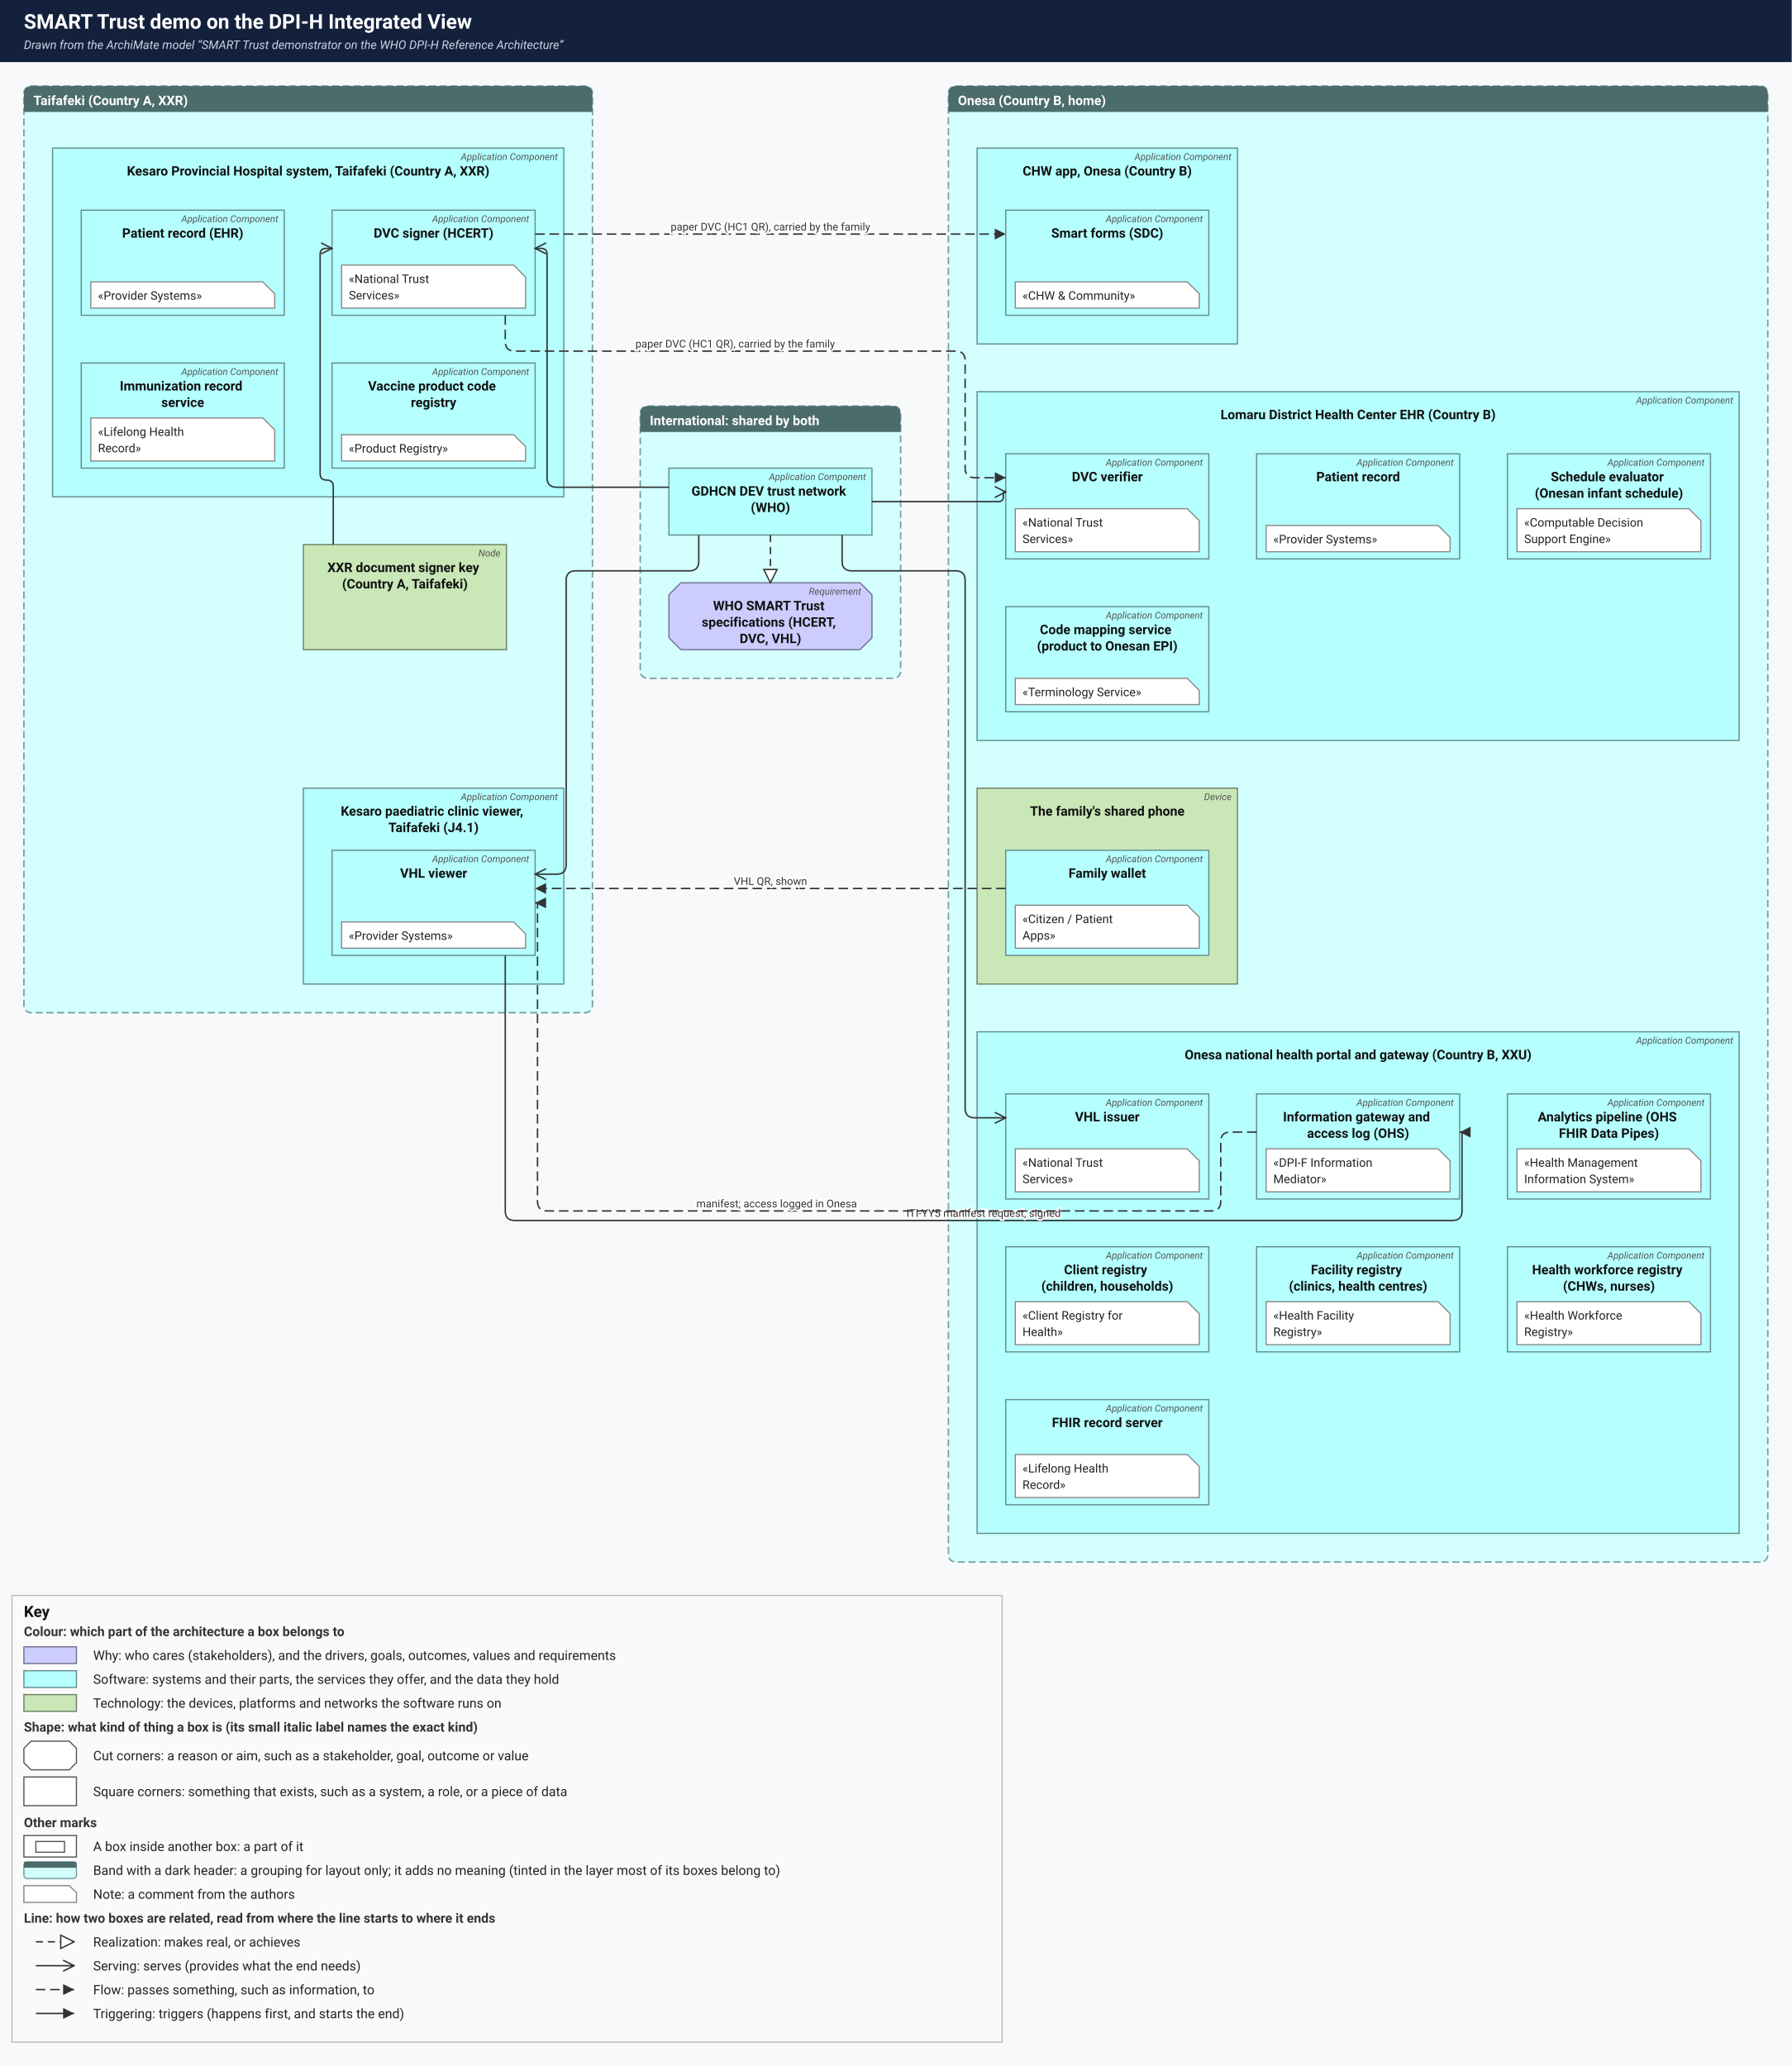
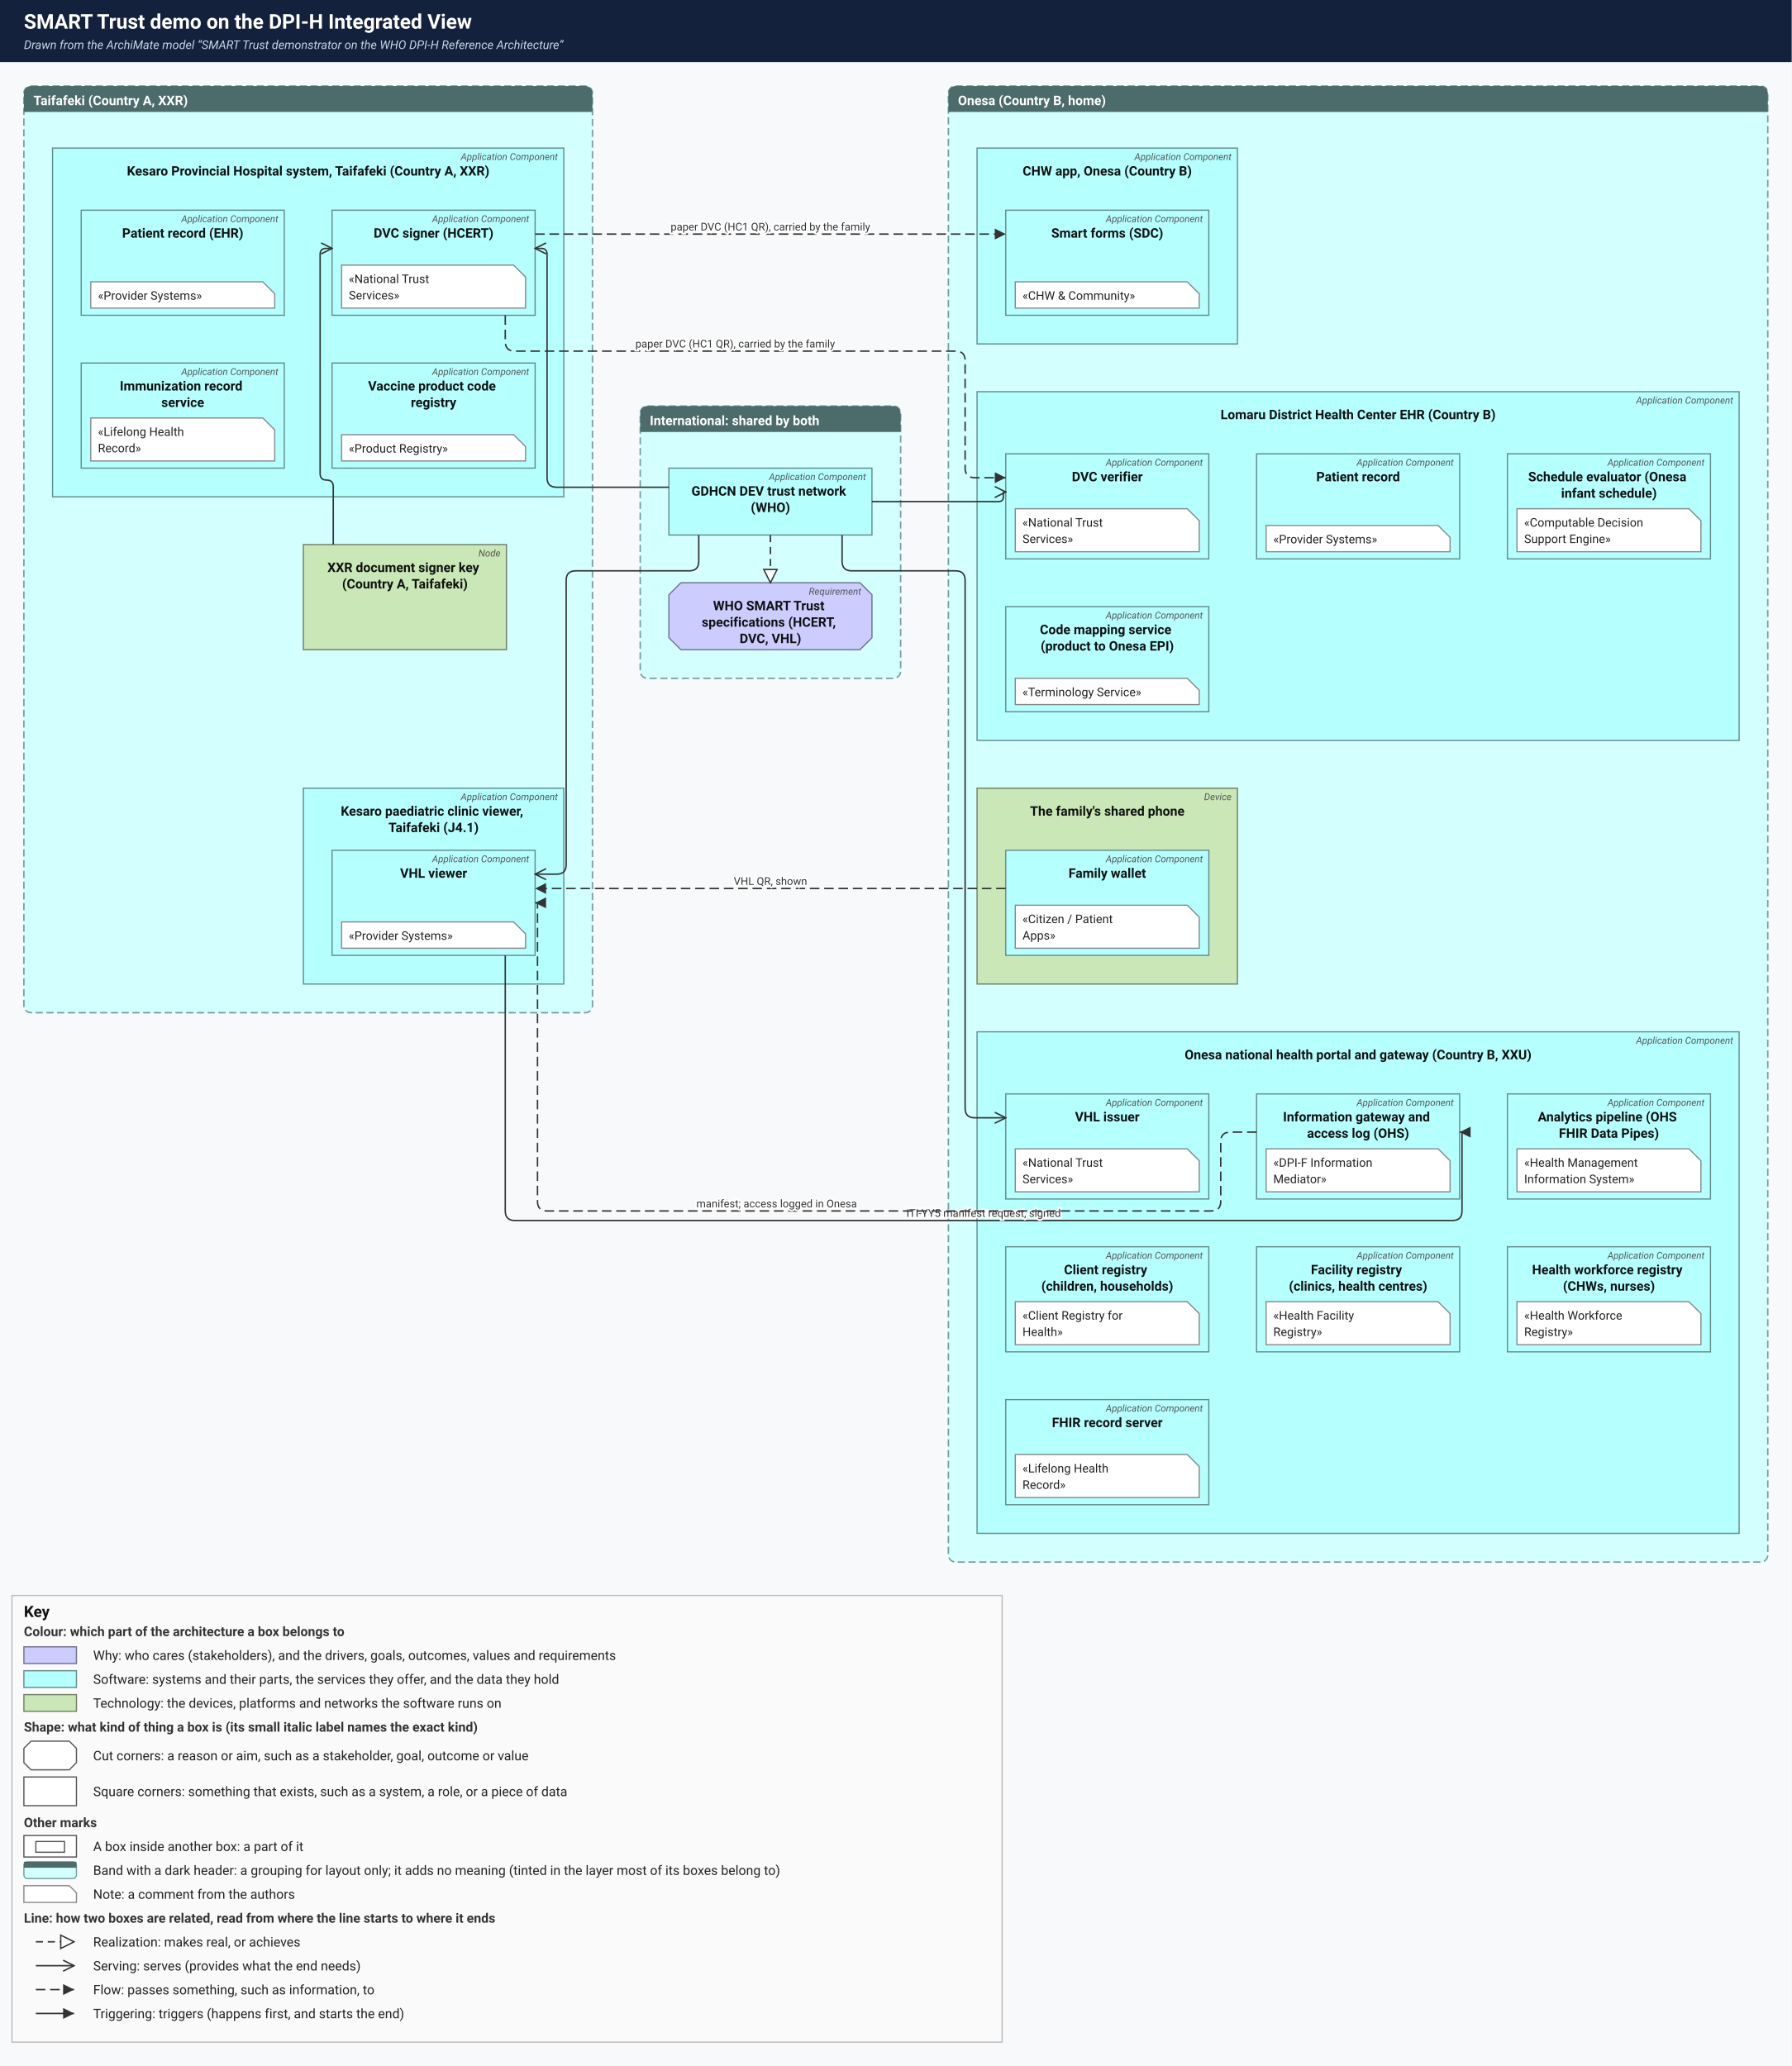
<svg xmlns="http://www.w3.org/2000/svg" viewBox="4 -48 1500 1730" width="1500" height="1730" role="img" aria-labelledby="av-title">
  <style>
.av-name{font:600 11px system-ui, -apple-system, "Segoe UI", Roboto, "Helvetica Neue", Arial, "Noto Sans", sans-serif;fill:#111}
.av-type{font:italic 8px system-ui, -apple-system, "Segoe UI", Roboto, "Helvetica Neue", Arial, "Noto Sans", sans-serif;fill:#555}
.av-group{font:600 11px system-ui, -apple-system, "Segoe UI", Roboto, "Helvetica Neue", Arial, "Noto Sans", sans-serif;fill:#333}
.av-note{font:10px system-ui, -apple-system, "Segoe UI", Roboto, "Helvetica Neue", Arial, "Noto Sans", sans-serif;fill:#222}
.av-key{font:11px system-ui, -apple-system, "Segoe UI", Roboto, "Helvetica Neue", Arial, "Noto Sans", sans-serif;fill:#222}
.av-keyh{font:600 11px system-ui, -apple-system, "Segoe UI", Roboto, "Helvetica Neue", Arial, "Noto Sans", sans-serif;fill:#333}
.av-keyt{font:700 13px system-ui, -apple-system, "Segoe UI", Roboto, "Helvetica Neue", Arial, "Noto Sans", sans-serif;fill:#111}
.av-rel{font:9px system-ui, -apple-system, "Segoe UI", Roboto, "Helvetica Neue", Arial, "Noto Sans", sans-serif;fill:#333;paint-order:stroke;stroke:#fff;stroke-width:3px}
a:hover rect,a:hover polygon,a:focus rect,a:focus polygon{stroke:#06c;stroke-width:2.5}
</style>
  <defs>
    <marker id="arrow-open" viewBox="0 0 12 12" refX="11" refY="6" markerWidth="11" markerHeight="11" orient="auto-start-reverse" markerUnits="userSpaceOnUse">
      <path d="M1 1 L11 6 L1 11" fill="none" stroke="#333" stroke-width="1.3" />
    </marker>
    <marker id="arrow-filled" viewBox="0 0 12 12" refX="11" refY="6" markerWidth="11" markerHeight="11" orient="auto-start-reverse" markerUnits="userSpaceOnUse">
      <path d="M1 1 L11 6 L1 11 Z" fill="#333" />
    </marker>
    <marker id="arrow-small" viewBox="0 0 10 10" refX="9" refY="5" markerWidth="8" markerHeight="8" orient="auto-start-reverse" markerUnits="userSpaceOnUse">
      <path d="M1 1 L9 5 L1 9" fill="none" stroke="#333" stroke-width="1.2" />
    </marker>
    <marker id="triangle-hollow" viewBox="0 0 14 14" refX="13" refY="7" markerWidth="13" markerHeight="13" orient="auto-start-reverse" markerUnits="userSpaceOnUse">
      <path d="M1 1 L13 7 L1 13 Z" fill="#fff" stroke="#333" stroke-width="1.2" />
    </marker>
    <marker id="diamond-filled" viewBox="0 0 16 10" refX="1" refY="5" markerWidth="16" markerHeight="10" orient="auto-start-reverse" markerUnits="userSpaceOnUse">
      <path d="M1 5 L8 1 L15 5 L8 9 Z" fill="#333" />
    </marker>
    <marker id="diamond-hollow" viewBox="0 0 16 10" refX="1" refY="5" markerWidth="16" markerHeight="10" orient="auto-start-reverse" markerUnits="userSpaceOnUse">
      <path d="M1 5 L8 1 L15 5 L8 9 Z" fill="#fff" stroke="#333" stroke-width="1.2" />
    </marker>
    <marker id="dot" viewBox="0 0 8 8" refX="4" refY="4" markerWidth="7" markerHeight="7" orient="auto" markerUnits="userSpaceOnUse">
      <circle cx="4" cy="4" r="3.2" fill="#333" />
    </marker>
    <pattern id="missing" width="8" height="8" patternUnits="userSpaceOnUse" patternTransform="rotate(45)">
      <rect width="8" height="8" fill="#fff" />
      <line x1="0" y1="0" x2="0" y2="8" stroke="#d33" stroke-width="2" />
    </pattern>
  </defs>
  <rect x="4" y="-48" width="1500" height="1730" fill="#f8f9fb" />
  <rect x="4" y="-48" width="1500" height="52" fill="#14213d" />
  <text x="24" y="-24" style="font:700 17px system-ui, -apple-system, &quot;Segoe UI&quot;, Roboto, &quot;Helvetica Neue&quot;, Arial, &quot;Noto Sans&quot;, sans-serif;fill:#fff">SMART Trust demo on the DPI-H Integrated View</text>
  <text x="24" y="-7" style="font:italic 10px system-ui, -apple-system, &quot;Segoe UI&quot;, Roboto, &quot;Helvetica Neue&quot;, Arial, &quot;Noto Sans&quot;, sans-serif;fill:#c9d6e6">Drawn from the ArchiMate model “SMART Trust demonstrator on the WHO DPI-H Reference Architecture”</text>
  <a href="../../../en/smart-trust-demo/archimate/0.1.0/element/taifafeki-country-a-xxr/" target="_top">
    <rect x="24" y="24" width="476" height="776" rx="6" fill="#d3ffff" stroke="#709e9e" stroke-width="1.2" stroke-dasharray="6 3" />
    <path d="M24 30 a6 6 0 0 1 6 -6 h464 a6 6 0 0 1 6 6 v15.75 h-476 z" fill="#4c6b6b" />
    <text class="av-group" x="32" y="40" style="fill:#fff">Taifafeki (Country A, XXR)</text>
  </a>
  <a href="../../../en/smart-trust-demo/archimate/0.1.0/element/kesaro-provincial-hospital-system-taifafeki-country-a-xxr/" target="_top">
    <rect x="48" y="76" width="428" height="292" fill="#b5ffff" stroke="#648c8c" stroke-width="1" />
    <text class="av-type" x="471" y="86" text-anchor="end">Application Component</text>
    <text class="av-name" x="262" y="99" text-anchor="middle">
      <tspan x="262" dy="0">Kesaro Provincial Hospital system, Taifafeki (Country A, XXR)</tspan>
    </text>
  </a>
  <a href="../../../en/smart-trust-demo/archimate/0.1.0/element/patient-record-ehr/" target="_top">
    <rect x="72" y="128" width="170" height="88" fill="#b5ffff" stroke="#648c8c" stroke-width="1" />
    <text class="av-type" x="237" y="138" text-anchor="end">Application Component</text>
    <text class="av-name" x="157" y="151" text-anchor="middle">
      <tspan x="157" dy="0">Patient record (EHR)</tspan>
    </text>
  </a>
  <g class="av-n">
    <polygon points="80,188 224,188 234,198 234,210 80,210" fill="#ffffff" stroke="#888" />
    <text class="av-note" x="86" y="203">
      <tspan x="86" dy="0">«Provider Systems»</tspan>
    </text>
  </g>
  <a href="../../../en/smart-trust-demo/archimate/0.1.0/element/dvc-signer-hcert/" target="_top">
    <rect x="282" y="128" width="170" height="88" fill="#b5ffff" stroke="#648c8c" stroke-width="1" />
    <text class="av-type" x="447" y="138" text-anchor="end">Application Component</text>
    <text class="av-name" x="367" y="151" text-anchor="middle">
      <tspan x="367" dy="0">DVC signer (HCERT)</tspan>
    </text>
  </a>
  <g class="av-n">
    <polygon points="290,174 434,174 444,184 444,210 290,210" fill="#ffffff" stroke="#888" />
    <text class="av-note" x="296" y="189">
      <tspan x="296" dy="0">«National Trust</tspan>
      <tspan x="296" dy="13.75">Services»</tspan>
    </text>
  </g>
  <a href="../../../en/smart-trust-demo/archimate/0.1.0/element/immunization-record-service/" target="_top">
    <rect x="72" y="256" width="170" height="88" fill="#b5ffff" stroke="#648c8c" stroke-width="1" />
    <text class="av-type" x="237" y="266" text-anchor="end">Application Component</text>
    <text class="av-name" x="157" y="279" text-anchor="middle">
      <tspan x="157" dy="0">Immunization record</tspan>
      <tspan x="157" dy="13.75">service</tspan>
    </text>
  </a>
  <g class="av-n">
    <polygon points="80,302 224,302 234,312 234,338 80,338" fill="#ffffff" stroke="#888" />
    <text class="av-note" x="86" y="317">
      <tspan x="86" dy="0">«Lifelong Health</tspan>
      <tspan x="86" dy="13.75">Record»</tspan>
    </text>
  </g>
  <a href="../../../en/smart-trust-demo/archimate/0.1.0/element/vaccine-product-code-registry/" target="_top">
    <rect x="282" y="256" width="170" height="88" fill="#b5ffff" stroke="#648c8c" stroke-width="1" />
    <text class="av-type" x="447" y="266" text-anchor="end">Application Component</text>
    <text class="av-name" x="367" y="279" text-anchor="middle">
      <tspan x="367" dy="0">Vaccine product code</tspan>
      <tspan x="367" dy="13.75">registry</tspan>
    </text>
  </a>
  <g class="av-n">
    <polygon points="290,316 434,316 444,326 444,338 290,338" fill="#ffffff" stroke="#888" />
    <text class="av-note" x="296" y="331">
      <tspan x="296" dy="0">«Product Registry»</tspan>
    </text>
  </g>
  <a href="../../../en/smart-trust-demo/archimate/0.1.0/element/xxr-document-signer-key-country-a-taifafeki/" target="_top">
    <rect x="258" y="408" width="170" height="88" fill="#c9e7b7" stroke="#6f7f65" stroke-width="1" />
    <text class="av-type" x="423" y="418" text-anchor="end">Node</text>
    <text class="av-name" x="343" y="431" text-anchor="middle">
      <tspan x="343" dy="0">XXR document signer key</tspan>
      <tspan x="343" dy="13.75">(Country A, Taifafeki)</tspan>
    </text>
  </a>
  <a href="../../../en/smart-trust-demo/archimate/0.1.0/element/kesaro-paediatric-clinic-viewer-taifafeki-j4-1/" target="_top">
    <rect x="258" y="612" width="218" height="164" fill="#b5ffff" stroke="#648c8c" stroke-width="1" />
    <text class="av-type" x="471" y="622" text-anchor="end">Application Component</text>
    <text class="av-name" x="367" y="635" text-anchor="middle">
      <tspan x="367" dy="0">Kesaro paediatric clinic viewer,</tspan>
      <tspan x="367" dy="13.75">Taifafeki (J4.1)</tspan>
    </text>
  </a>
  <a href="../../../en/smart-trust-demo/archimate/0.1.0/element/vhl-viewer/" target="_top">
    <rect x="282" y="664" width="170" height="88" fill="#b5ffff" stroke="#648c8c" stroke-width="1" />
    <text class="av-type" x="447" y="674" text-anchor="end">Application Component</text>
    <text class="av-name" x="367" y="687" text-anchor="middle">
      <tspan x="367" dy="0">VHL viewer</tspan>
    </text>
  </a>
  <g class="av-n">
    <polygon points="290,724 434,724 444,734 444,746 290,746" fill="#ffffff" stroke="#888" />
    <text class="av-note" x="296" y="739">
      <tspan x="296" dy="0">«Provider Systems»</tspan>
    </text>
  </g>
  <a href="../../../en/smart-trust-demo/archimate/0.1.0/element/international-shared-by-both/" target="_top">
    <rect x="540" y="292" width="218" height="228" rx="6" fill="#d3ffff" stroke="#709e9e" stroke-width="1.2" stroke-dasharray="6 3" />
    <path d="M540 298 a6 6 0 0 1 6 -6 h206 a6 6 0 0 1 6 6 v15.75 h-218 z" fill="#4c6b6b" />
    <text class="av-group" x="548" y="308" style="fill:#fff">International: shared by both</text>
  </a>
  <a href="../../../en/smart-trust-demo/archimate/0.1.0/element/gdhcn-dev-trust-network-who/" target="_top">
    <rect x="564" y="344" width="170" height="56" fill="#b5ffff" stroke="#648c8c" stroke-width="1" />
    <text class="av-type" x="729" y="354" text-anchor="end">Application Component</text>
    <text class="av-name" x="649" y="367" text-anchor="middle">
      <tspan x="649" dy="0">GDHCN DEV trust network</tspan>
      <tspan x="649" dy="13.75">(WHO)</tspan>
    </text>
  </a>
  <a href="../../../en/smart-trust-demo/archimate/0.1.0/element/who-smart-trust-specifications-hcert-dvc-vhl/" target="_top">
    <polygon points="574,440 724,440 734,450 734,486 724,496 574,496 564,486 564,450" fill="#ccccff" stroke="#70708c" stroke-width="1" />
    <text class="av-type" x="725" y="450" text-anchor="end">Requirement</text>
    <text class="av-name" x="649" y="463" text-anchor="middle">
      <tspan x="649" dy="0">WHO SMART Trust</tspan>
      <tspan x="649" dy="13.75">specifications (HCERT,</tspan>
      <tspan x="649" dy="13.75">DVC, VHL)</tspan>
    </text>
  </a>
  <a href="../../../en/smart-trust-demo/archimate/0.1.0/element/onesa-country-b-home/" target="_top">
    <rect x="798" y="24" width="686" height="1236" rx="6" fill="#d3ffff" stroke="#709e9e" stroke-width="1.2" stroke-dasharray="6 3" />
    <path d="M798 30 a6 6 0 0 1 6 -6 h674 a6 6 0 0 1 6 6 v15.75 h-686 z" fill="#4c6b6b" />
    <text class="av-group" x="806" y="40" style="fill:#fff">Onesa (Country B, home)</text>
  </a>
  <a href="../../../en/smart-trust-demo/archimate/0.1.0/element/chw-app-onesa-country-b/" target="_top">
    <rect x="822" y="76" width="218" height="164" fill="#b5ffff" stroke="#648c8c" stroke-width="1" />
    <text class="av-type" x="1035" y="86" text-anchor="end">Application Component</text>
    <text class="av-name" x="931" y="99" text-anchor="middle">
      <tspan x="931" dy="0">CHW app, Onesa (Country B)</tspan>
    </text>
  </a>
  <a href="../../../en/smart-trust-demo/archimate/0.1.0/element/smart-forms-sdc/" target="_top">
    <rect x="846" y="128" width="170" height="88" fill="#b5ffff" stroke="#648c8c" stroke-width="1" />
    <text class="av-type" x="1011" y="138" text-anchor="end">Application Component</text>
    <text class="av-name" x="931" y="151" text-anchor="middle">
      <tspan x="931" dy="0">Smart forms (SDC)</tspan>
    </text>
  </a>
  <g class="av-n">
    <polygon points="854,188 998,188 1008,198 1008,210 854,210" fill="#ffffff" stroke="#888" />
    <text class="av-note" x="860" y="203">
      <tspan x="860" dy="0">«CHW &amp; Community»</tspan>
    </text>
  </g>
  <a href="../../../en/smart-trust-demo/archimate/0.1.0/element/lomaru-district-health-center-ehr-country-b/" target="_top">
    <rect x="822" y="280" width="638" height="292" fill="#b5ffff" stroke="#648c8c" stroke-width="1" />
    <text class="av-type" x="1455" y="290" text-anchor="end">Application Component</text>
    <text class="av-name" x="1141" y="303" text-anchor="middle">
      <tspan x="1141" dy="0">Lomaru District Health Center EHR (Country B)</tspan>
    </text>
  </a>
  <a href="../../../en/smart-trust-demo/archimate/0.1.0/element/dvc-verifier/" target="_top">
    <rect x="846" y="332" width="170" height="88" fill="#b5ffff" stroke="#648c8c" stroke-width="1" />
    <text class="av-type" x="1011" y="342" text-anchor="end">Application Component</text>
    <text class="av-name" x="931" y="355" text-anchor="middle">
      <tspan x="931" dy="0">DVC verifier</tspan>
    </text>
  </a>
  <g class="av-n">
    <polygon points="854,378 998,378 1008,388 1008,414 854,414" fill="#ffffff" stroke="#888" />
    <text class="av-note" x="860" y="393">
      <tspan x="860" dy="0">«National Trust</tspan>
      <tspan x="860" dy="13.75">Services»</tspan>
    </text>
  </g>
  <a href="../../../en/smart-trust-demo/archimate/0.1.0/element/patient-record/" target="_top">
    <rect x="1056" y="332" width="170" height="88" fill="#b5ffff" stroke="#648c8c" stroke-width="1" />
    <text class="av-type" x="1221" y="342" text-anchor="end">Application Component</text>
    <text class="av-name" x="1141" y="355" text-anchor="middle">
      <tspan x="1141" dy="0">Patient record</tspan>
    </text>
  </a>
  <g class="av-n">
    <polygon points="1064,392 1208,392 1218,402 1218,414 1064,414" fill="#ffffff" stroke="#888" />
    <text class="av-note" x="1070" y="407">
      <tspan x="1070" dy="0">«Provider Systems»</tspan>
    </text>
  </g>
-   <a href="../../../en/smart-trust-demo/archimate/0.1.0/element/schedule-evaluator-onesan-infant-schedule/" target="_top">
+   <a href="../../../en/smart-trust-demo/archimate/0.1.0/element/schedule-evaluator-onesa-infant-schedule/" target="_top">
    <rect x="1266" y="332" width="170" height="88" fill="#b5ffff" stroke="#648c8c" stroke-width="1" />
    <text class="av-type" x="1431" y="342" text-anchor="end">Application Component</text>
    <text class="av-name" x="1351" y="355" text-anchor="middle">
-       <tspan x="1351" dy="0">Schedule evaluator</tspan>
-       <tspan x="1351" dy="13.75">(Onesan infant schedule)</tspan>
+       <tspan x="1351" dy="0">Schedule evaluator (Onesa</tspan>
+       <tspan x="1351" dy="13.75">infant schedule)</tspan>
    </text>
  </a>
  <g class="av-n">
    <polygon points="1274,378 1418,378 1428,388 1428,414 1274,414" fill="#ffffff" stroke="#888" />
    <text class="av-note" x="1280" y="393">
      <tspan x="1280" dy="0">«Computable Decision</tspan>
      <tspan x="1280" dy="13.75">Support Engine»</tspan>
    </text>
  </g>
-   <a href="../../../en/smart-trust-demo/archimate/0.1.0/element/code-mapping-service-product-to-onesan-epi/" target="_top">
+   <a href="../../../en/smart-trust-demo/archimate/0.1.0/element/code-mapping-service-product-to-onesa-epi/" target="_top">
    <rect x="846" y="460" width="170" height="88" fill="#b5ffff" stroke="#648c8c" stroke-width="1" />
    <text class="av-type" x="1011" y="470" text-anchor="end">Application Component</text>
    <text class="av-name" x="931" y="483" text-anchor="middle">
      <tspan x="931" dy="0">Code mapping service</tspan>
-       <tspan x="931" dy="13.75">(product to Onesan EPI)</tspan>
+       <tspan x="931" dy="13.75">(product to Onesa EPI)</tspan>
    </text>
  </a>
  <g class="av-n">
    <polygon points="854,520 998,520 1008,530 1008,542 854,542" fill="#ffffff" stroke="#888" />
    <text class="av-note" x="860" y="535">
      <tspan x="860" dy="0">«Terminology Service»</tspan>
    </text>
  </g>
  <a href="../../../en/smart-trust-demo/archimate/0.1.0/element/the-family-s-shared-phone/" target="_top">
    <rect x="822" y="612" width="218" height="164" fill="#c9e7b7" stroke="#6f7f65" stroke-width="1" />
    <text class="av-type" x="1035" y="622" text-anchor="end">Device</text>
    <text class="av-name" x="931" y="635" text-anchor="middle">
      <tspan x="931" dy="0">The family's shared phone</tspan>
    </text>
  </a>
  <a href="../../../en/smart-trust-demo/archimate/0.1.0/element/family-wallet/" target="_top">
    <rect x="846" y="664" width="170" height="88" fill="#b5ffff" stroke="#648c8c" stroke-width="1" />
    <text class="av-type" x="1011" y="674" text-anchor="end">Application Component</text>
    <text class="av-name" x="931" y="687" text-anchor="middle">
      <tspan x="931" dy="0">Family wallet</tspan>
    </text>
  </a>
  <g class="av-n">
    <polygon points="854,710 998,710 1008,720 1008,746 854,746" fill="#ffffff" stroke="#888" />
    <text class="av-note" x="860" y="725">
      <tspan x="860" dy="0">«Citizen / Patient</tspan>
      <tspan x="860" dy="13.75">Apps»</tspan>
    </text>
  </g>
  <a href="../../../en/smart-trust-demo/archimate/0.1.0/element/onesa-national-health-portal-and-gateway-country-b-xxu/" target="_top">
    <rect x="822" y="816" width="638" height="420" fill="#b5ffff" stroke="#648c8c" stroke-width="1" />
    <text class="av-type" x="1455" y="826" text-anchor="end">Application Component</text>
    <text class="av-name" x="1141" y="839" text-anchor="middle">
      <tspan x="1141" dy="0">Onesa national health portal and gateway (Country B, XXU)</tspan>
    </text>
  </a>
  <a href="../../../en/smart-trust-demo/archimate/0.1.0/element/vhl-issuer/" target="_top">
    <rect x="846" y="868" width="170" height="88" fill="#b5ffff" stroke="#648c8c" stroke-width="1" />
    <text class="av-type" x="1011" y="878" text-anchor="end">Application Component</text>
    <text class="av-name" x="931" y="891" text-anchor="middle">
      <tspan x="931" dy="0">VHL issuer</tspan>
    </text>
  </a>
  <g class="av-n">
    <polygon points="854,914 998,914 1008,924 1008,950 854,950" fill="#ffffff" stroke="#888" />
    <text class="av-note" x="860" y="929">
      <tspan x="860" dy="0">«National Trust</tspan>
      <tspan x="860" dy="13.75">Services»</tspan>
    </text>
  </g>
  <a href="../../../en/smart-trust-demo/archimate/0.1.0/element/information-gateway-and-access-log-ohs/" target="_top">
    <rect x="1056" y="868" width="170" height="88" fill="#b5ffff" stroke="#648c8c" stroke-width="1" />
    <text class="av-type" x="1221" y="878" text-anchor="end">Application Component</text>
    <text class="av-name" x="1141" y="891" text-anchor="middle">
      <tspan x="1141" dy="0">Information gateway and</tspan>
      <tspan x="1141" dy="13.75">access log (OHS)</tspan>
    </text>
  </a>
  <g class="av-n">
    <polygon points="1064,914 1208,914 1218,924 1218,950 1064,950" fill="#ffffff" stroke="#888" />
    <text class="av-note" x="1070" y="929">
      <tspan x="1070" dy="0">«DPI-F Information</tspan>
      <tspan x="1070" dy="13.75">Mediator»</tspan>
    </text>
  </g>
  <a href="../../../en/smart-trust-demo/archimate/0.1.0/element/analytics-pipeline-ohs-fhir-data-pipes/" target="_top">
    <rect x="1266" y="868" width="170" height="88" fill="#b5ffff" stroke="#648c8c" stroke-width="1" />
    <text class="av-type" x="1431" y="878" text-anchor="end">Application Component</text>
    <text class="av-name" x="1351" y="891" text-anchor="middle">
      <tspan x="1351" dy="0">Analytics pipeline (OHS</tspan>
      <tspan x="1351" dy="13.75">FHIR Data Pipes)</tspan>
    </text>
  </a>
  <g class="av-n">
    <polygon points="1274,914 1418,914 1428,924 1428,950 1274,950" fill="#ffffff" stroke="#888" />
    <text class="av-note" x="1280" y="929">
      <tspan x="1280" dy="0">«Health Management</tspan>
      <tspan x="1280" dy="13.75">Information System»</tspan>
    </text>
  </g>
  <a href="../../../en/smart-trust-demo/archimate/0.1.0/element/client-registry-children-households/" target="_top">
    <rect x="846" y="996" width="170" height="88" fill="#b5ffff" stroke="#648c8c" stroke-width="1" />
    <text class="av-type" x="1011" y="1006" text-anchor="end">Application Component</text>
    <text class="av-name" x="931" y="1019" text-anchor="middle">
      <tspan x="931" dy="0">Client registry</tspan>
      <tspan x="931" dy="13.75">(children, households)</tspan>
    </text>
  </a>
  <g class="av-n">
    <polygon points="854,1042 998,1042 1008,1052 1008,1078 854,1078" fill="#ffffff" stroke="#888" />
    <text class="av-note" x="860" y="1057">
      <tspan x="860" dy="0">«Client Registry for</tspan>
      <tspan x="860" dy="13.75">Health»</tspan>
    </text>
  </g>
  <a href="../../../en/smart-trust-demo/archimate/0.1.0/element/facility-registry-clinics-health-centres/" target="_top">
    <rect x="1056" y="996" width="170" height="88" fill="#b5ffff" stroke="#648c8c" stroke-width="1" />
    <text class="av-type" x="1221" y="1006" text-anchor="end">Application Component</text>
    <text class="av-name" x="1141" y="1019" text-anchor="middle">
      <tspan x="1141" dy="0">Facility registry</tspan>
      <tspan x="1141" dy="13.75">(clinics, health centres)</tspan>
    </text>
  </a>
  <g class="av-n">
    <polygon points="1064,1042 1208,1042 1218,1052 1218,1078 1064,1078" fill="#ffffff" stroke="#888" />
    <text class="av-note" x="1070" y="1057">
      <tspan x="1070" dy="0">«Health Facility</tspan>
      <tspan x="1070" dy="13.75">Registry»</tspan>
    </text>
  </g>
  <a href="../../../en/smart-trust-demo/archimate/0.1.0/element/health-workforce-registry-chws-nurses/" target="_top">
    <rect x="1266" y="996" width="170" height="88" fill="#b5ffff" stroke="#648c8c" stroke-width="1" />
    <text class="av-type" x="1431" y="1006" text-anchor="end">Application Component</text>
    <text class="av-name" x="1351" y="1019" text-anchor="middle">
      <tspan x="1351" dy="0">Health workforce registry</tspan>
      <tspan x="1351" dy="13.75">(CHWs, nurses)</tspan>
    </text>
  </a>
  <g class="av-n">
    <polygon points="1274,1042 1418,1042 1428,1052 1428,1078 1274,1078" fill="#ffffff" stroke="#888" />
    <text class="av-note" x="1280" y="1057">
      <tspan x="1280" dy="0">«Health Workforce</tspan>
      <tspan x="1280" dy="13.75">Registry»</tspan>
    </text>
  </g>
  <a href="../../../en/smart-trust-demo/archimate/0.1.0/element/fhir-record-server/" target="_top">
    <rect x="846" y="1124" width="170" height="88" fill="#b5ffff" stroke="#648c8c" stroke-width="1" />
    <text class="av-type" x="1011" y="1134" text-anchor="end">Application Component</text>
    <text class="av-name" x="931" y="1147" text-anchor="middle">
      <tspan x="931" dy="0">FHIR record server</tspan>
    </text>
  </a>
  <g class="av-n">
    <polygon points="854,1170 998,1170 1008,1180 1008,1206 854,1206" fill="#ffffff" stroke="#888" />
    <text class="av-note" x="860" y="1185">
      <tspan x="860" dy="0">«Lifelong Health</tspan>
      <tspan x="860" dy="13.75">Record»</tspan>
    </text>
  </g>
  <a href="../../../en/smart-trust-demo/archimate/0.1.0/relationship/id-08909a1d794551be8b82d3982bc77dbb/" target="_top">
    <path d="M452 148 L641 148 Q649 148 657 148 L846 148" fill="none" stroke="#333" stroke-width="1.2" stroke-dasharray="8 4" marker-end="url(#arrow-filled)" />
    <path d="M452 148 L641 148 Q649 148 657 148 L846 148" fill="none" stroke="transparent" stroke-width="8" />
    <text class="av-rel" x="649" y="145" text-anchor="middle">paper DVC (HC1 QR), carried by the family</text>
  </a>
  <a href="../../../en/smart-trust-demo/archimate/0.1.0/relationship/id-d714178bc5a85f618b0bf064cb27ec13/" target="_top">
    <path d="M427 216 L427 238 Q427 246 435 246 L612 246 Q620 246 628 246 L804 246 Q812 246 812 254 L812 344 Q812 352 820 352 L846 352" fill="none" stroke="#333" stroke-width="1.2" stroke-dasharray="8 4" marker-end="url(#arrow-filled)" />
    <path d="M427 216 L427 238 Q427 246 435 246 L612 246 Q620 246 628 246 L804 246 Q812 246 812 254 L812 344 Q812 352 820 352 L846 352" fill="none" stroke="transparent" stroke-width="8" />
    <text class="av-rel" x="619.5" y="243" text-anchor="middle">paper DVC (HC1 QR), carried by the family</text>
  </a>
  <a href="../../../en/smart-trust-demo/archimate/0.1.0/relationship/id-86049b720d3859d0a068be07ab036556/" target="_top">
    <path d="M283 408 L283 359.5 Q283 354 277.5 354 L277.5 354 Q272 354 272 348.5 L272 165 Q272 160 277 160 L282 160" fill="none" stroke="#333" stroke-width="1.2" marker-end="url(#arrow-open)" />
    <path d="M283 408 L283 359.5 Q283 354 277.5 354 L277.5 354 Q272 354 272 348.5 L272 165 Q272 160 277 160 L282 160" fill="none" stroke="transparent" stroke-width="8" />
  </a>
  <a href="../../../en/smart-trust-demo/archimate/0.1.0/relationship/id-08726d2ea2745328af5e00b0a3016df9/" target="_top">
    <path d="M427 752 L427 855 Q427 863 427 871 L427 966 Q427 974 435 974 L1220 974 Q1228 974 1228 966 L1228 901 Q1228 900 1227 900 L1226 900" fill="none" stroke="#333" stroke-width="1.2" marker-end="url(#arrow-filled)" />
    <path d="M427 752 L427 855 Q427 863 427 871 L427 966 Q427 974 435 974 L1220 974 Q1228 974 1228 966 L1228 901 Q1228 900 1227 900 L1226 900" fill="none" stroke="transparent" stroke-width="8" />
    <text class="av-rel" x="827.5" y="971" text-anchor="middle">ITI-YY5 manifest request, signed</text>
  </a>
  <a href="../../../en/smart-trust-demo/archimate/0.1.0/relationship/id-c29ac4e94ad8510387ab27f3860732bb/" target="_top">
    <path d="M564 360 L470 360 Q462 360 462 352 L462 165 Q462 160 457 160 L452 160" fill="none" stroke="#333" stroke-width="1.2" marker-end="url(#arrow-open)" />
    <path d="M564 360 L470 360 Q462 360 462 352 L462 165 Q462 160 457 160 L452 160" fill="none" stroke="transparent" stroke-width="8" />
  </a>
  <a href="../../../en/smart-trust-demo/archimate/0.1.0/relationship/id-3fcd420fef4b53f9abf4564080c02242/" target="_top">
    <path d="M589 400 L589 422 Q589 430 581 430 L486 430 Q478 430 478 438 L478 676 Q478 684 470 684 L452 684" fill="none" stroke="#333" stroke-width="1.2" marker-end="url(#arrow-open)" />
    <path d="M589 400 L589 422 Q589 430 581 430 L486 430 Q478 430 478 438 L478 676 Q478 684 470 684 L452 684" fill="none" stroke="transparent" stroke-width="8" />
  </a>
  <a href="../../../en/smart-trust-demo/archimate/0.1.0/relationship/id-3570f6ba70eb579aa52b8070e0ed3e36/" target="_top">
    <path d="M734 372 L840 372 Q844 372 844 368 L844 365 Q844 364 845 364 L846 364" fill="none" stroke="#333" stroke-width="1.2" marker-end="url(#arrow-open)" />
    <path d="M734 372 L840 372 Q844 372 844 368 L844 365 Q844 364 845 364 L846 364" fill="none" stroke="transparent" stroke-width="8" />
  </a>
  <a href="../../../en/smart-trust-demo/archimate/0.1.0/relationship/id-8d1cc9d960eb534dbaf113ae40b209c9/" target="_top">
    <path d="M709 400 L709 422 Q709 430 717 430 L804 430 Q812 430 812 438 L812 880 Q812 888 820 888 L846 888" fill="none" stroke="#333" stroke-width="1.2" marker-end="url(#arrow-open)" />
    <path d="M709 400 L709 422 Q709 430 717 430 L804 430 Q812 430 812 438 L812 880 Q812 888 820 888 L846 888" fill="none" stroke="transparent" stroke-width="8" />
  </a>
  <a href="../../../en/smart-trust-demo/archimate/0.1.0/relationship/id-1b17a63e22f754159d1d6d5ba5ffe112/" target="_top">
    <path d="M649 400 L649 440" fill="none" stroke="#333" stroke-width="1.2" stroke-dasharray="6 4" marker-end="url(#triangle-hollow)" />
    <path d="M649 400 L649 440" fill="none" stroke="transparent" stroke-width="8" />
  </a>
  <a href="../../../en/smart-trust-demo/archimate/0.1.0/relationship/id-0c2bb739f1165e89a5b8ed86d2b2af9c/" target="_top">
    <path d="M846 696 L657 696 Q649 696 641 696 L452 696" fill="none" stroke="#333" stroke-width="1.2" stroke-dasharray="8 4" marker-end="url(#arrow-filled)" />
    <path d="M846 696 L657 696 Q649 696 641 696 L452 696" fill="none" stroke="transparent" stroke-width="8" />
    <text class="av-rel" x="649" y="693" text-anchor="middle">VHL QR, shown</text>
  </a>
  <a href="../../../en/smart-trust-demo/archimate/0.1.0/relationship/id-a4d84374b090508ab035cd743e378210/" target="_top">
    <path d="M1056 900 L1034 900 Q1026 900 1026 908 L1026 958 Q1026 966 1018 966 L662 966 Q654 966 646 966 L462 966 Q454 966 454 958 L454 709 Q454 708 453 708 L452 708" fill="none" stroke="#333" stroke-width="1.2" stroke-dasharray="8 4" marker-end="url(#arrow-filled)" />
    <path d="M1056 900 L1034 900 Q1026 900 1026 908 L1026 958 Q1026 966 1018 966 L662 966 Q654 966 646 966 L462 966 Q454 966 454 958 L454 709 Q454 708 453 708 L452 708" fill="none" stroke="transparent" stroke-width="8" />
    <text class="av-rel" x="654.2" y="963" text-anchor="middle">manifest; access logged in Onesa</text>
  </a>
  <g class="av-legend">
    <rect x="14" y="1288" width="829" height="374" fill="#fafafa" stroke="#bbb" />
    <text class="av-keyt" x="24" y="1306">Key</text>
    <text class="av-keyh" x="24" y="1322">Colour: which part of the architecture a box belongs to</text>
    <rect x="24" y="1331" width="44" height="14" fill="#ccccff" stroke="#70708c" />
    <text class="av-key" x="82" y="1342">Why: who cares (stakeholders), and the drivers, goals, outcomes, values and requirements</text>
    <rect x="24" y="1351" width="44" height="14" fill="#b5ffff" stroke="#648c8c" />
    <text class="av-key" x="82" y="1362">Software: systems and their parts, the services they offer, and the data they hold</text>
    <rect x="24" y="1371" width="44" height="14" fill="#c9e7b7" stroke="#6f7f65" />
    <text class="av-key" x="82" y="1382">Technology: the devices, platforms and networks the software runs on</text>
    <text class="av-keyh" x="24" y="1402">Shape: what kind of thing a box is (its small italic label names the exact kind)</text>
    <polygon points="30,1410 62,1410 68,1416 68,1428 62,1434 30,1434 24,1428 24,1416" fill="#fff" stroke="#555" />
    <text class="av-key" x="82" y="1426">Cut corners: a reason or aim, such as a stakeholder, goal, outcome or value</text>
    <rect x="24" y="1440" width="44" height="24" fill="#fff" stroke="#555" />
    <text class="av-key" x="82" y="1456">Square corners: something that exists, such as a system, a role, or a piece of data</text>
    <text class="av-keyh" x="24" y="1482">Other marks</text>
    <rect x="24" y="1489" width="44" height="18" fill="#fff" stroke="#555" />
    <rect x="34" y="1494" width="24" height="9" fill="#fff" stroke="#555" />
    <text class="av-key" x="82" y="1502">A box inside another box: a part of it</text>
    <rect x="24" y="1511" width="44" height="14" rx="3" fill="#d3ffff" stroke="#709e9e" />
    <rect x="24" y="1511" width="44" height="5" fill="#4c6b6b" />
    <text class="av-key" x="82" y="1522">Band with a dark header: a grouping for layout only; it adds no meaning (tinted in the layer most of its boxes belong to)</text>
    <polygon points="24,1531 62,1531 68,1537 68,1545 24,1545" fill="#fff" stroke="#888" />
    <text class="av-key" x="82" y="1542">Note: a comment from the authors</text>
    <text class="av-keyh" x="24" y="1562">Line: how two boxes are related, read from where the line starts to where it ends</text>
    <path d="M34 1578 L66 1578" fill="none" stroke="#333" stroke-width="1.2" stroke-dasharray="6 4" marker-end="url(#triangle-hollow)" />
    <text class="av-key" x="82" y="1582">Realization: makes real, or achieves</text>
    <path d="M34 1598 L66 1598" fill="none" stroke="#333" stroke-width="1.2" marker-end="url(#arrow-open)" />
    <text class="av-key" x="82" y="1602">Serving: serves (provides what the end needs)</text>
    <path d="M34 1618 L66 1618" fill="none" stroke="#333" stroke-width="1.2" stroke-dasharray="8 4" marker-end="url(#arrow-filled)" />
    <text class="av-key" x="82" y="1622">Flow: passes something, such as information, to</text>
    <path d="M34 1638 L66 1638" fill="none" stroke="#333" stroke-width="1.2" marker-end="url(#arrow-filled)" />
    <text class="av-key" x="82" y="1642">Triggering: triggers (happens first, and starts the end)</text>
  </g>
</svg>
